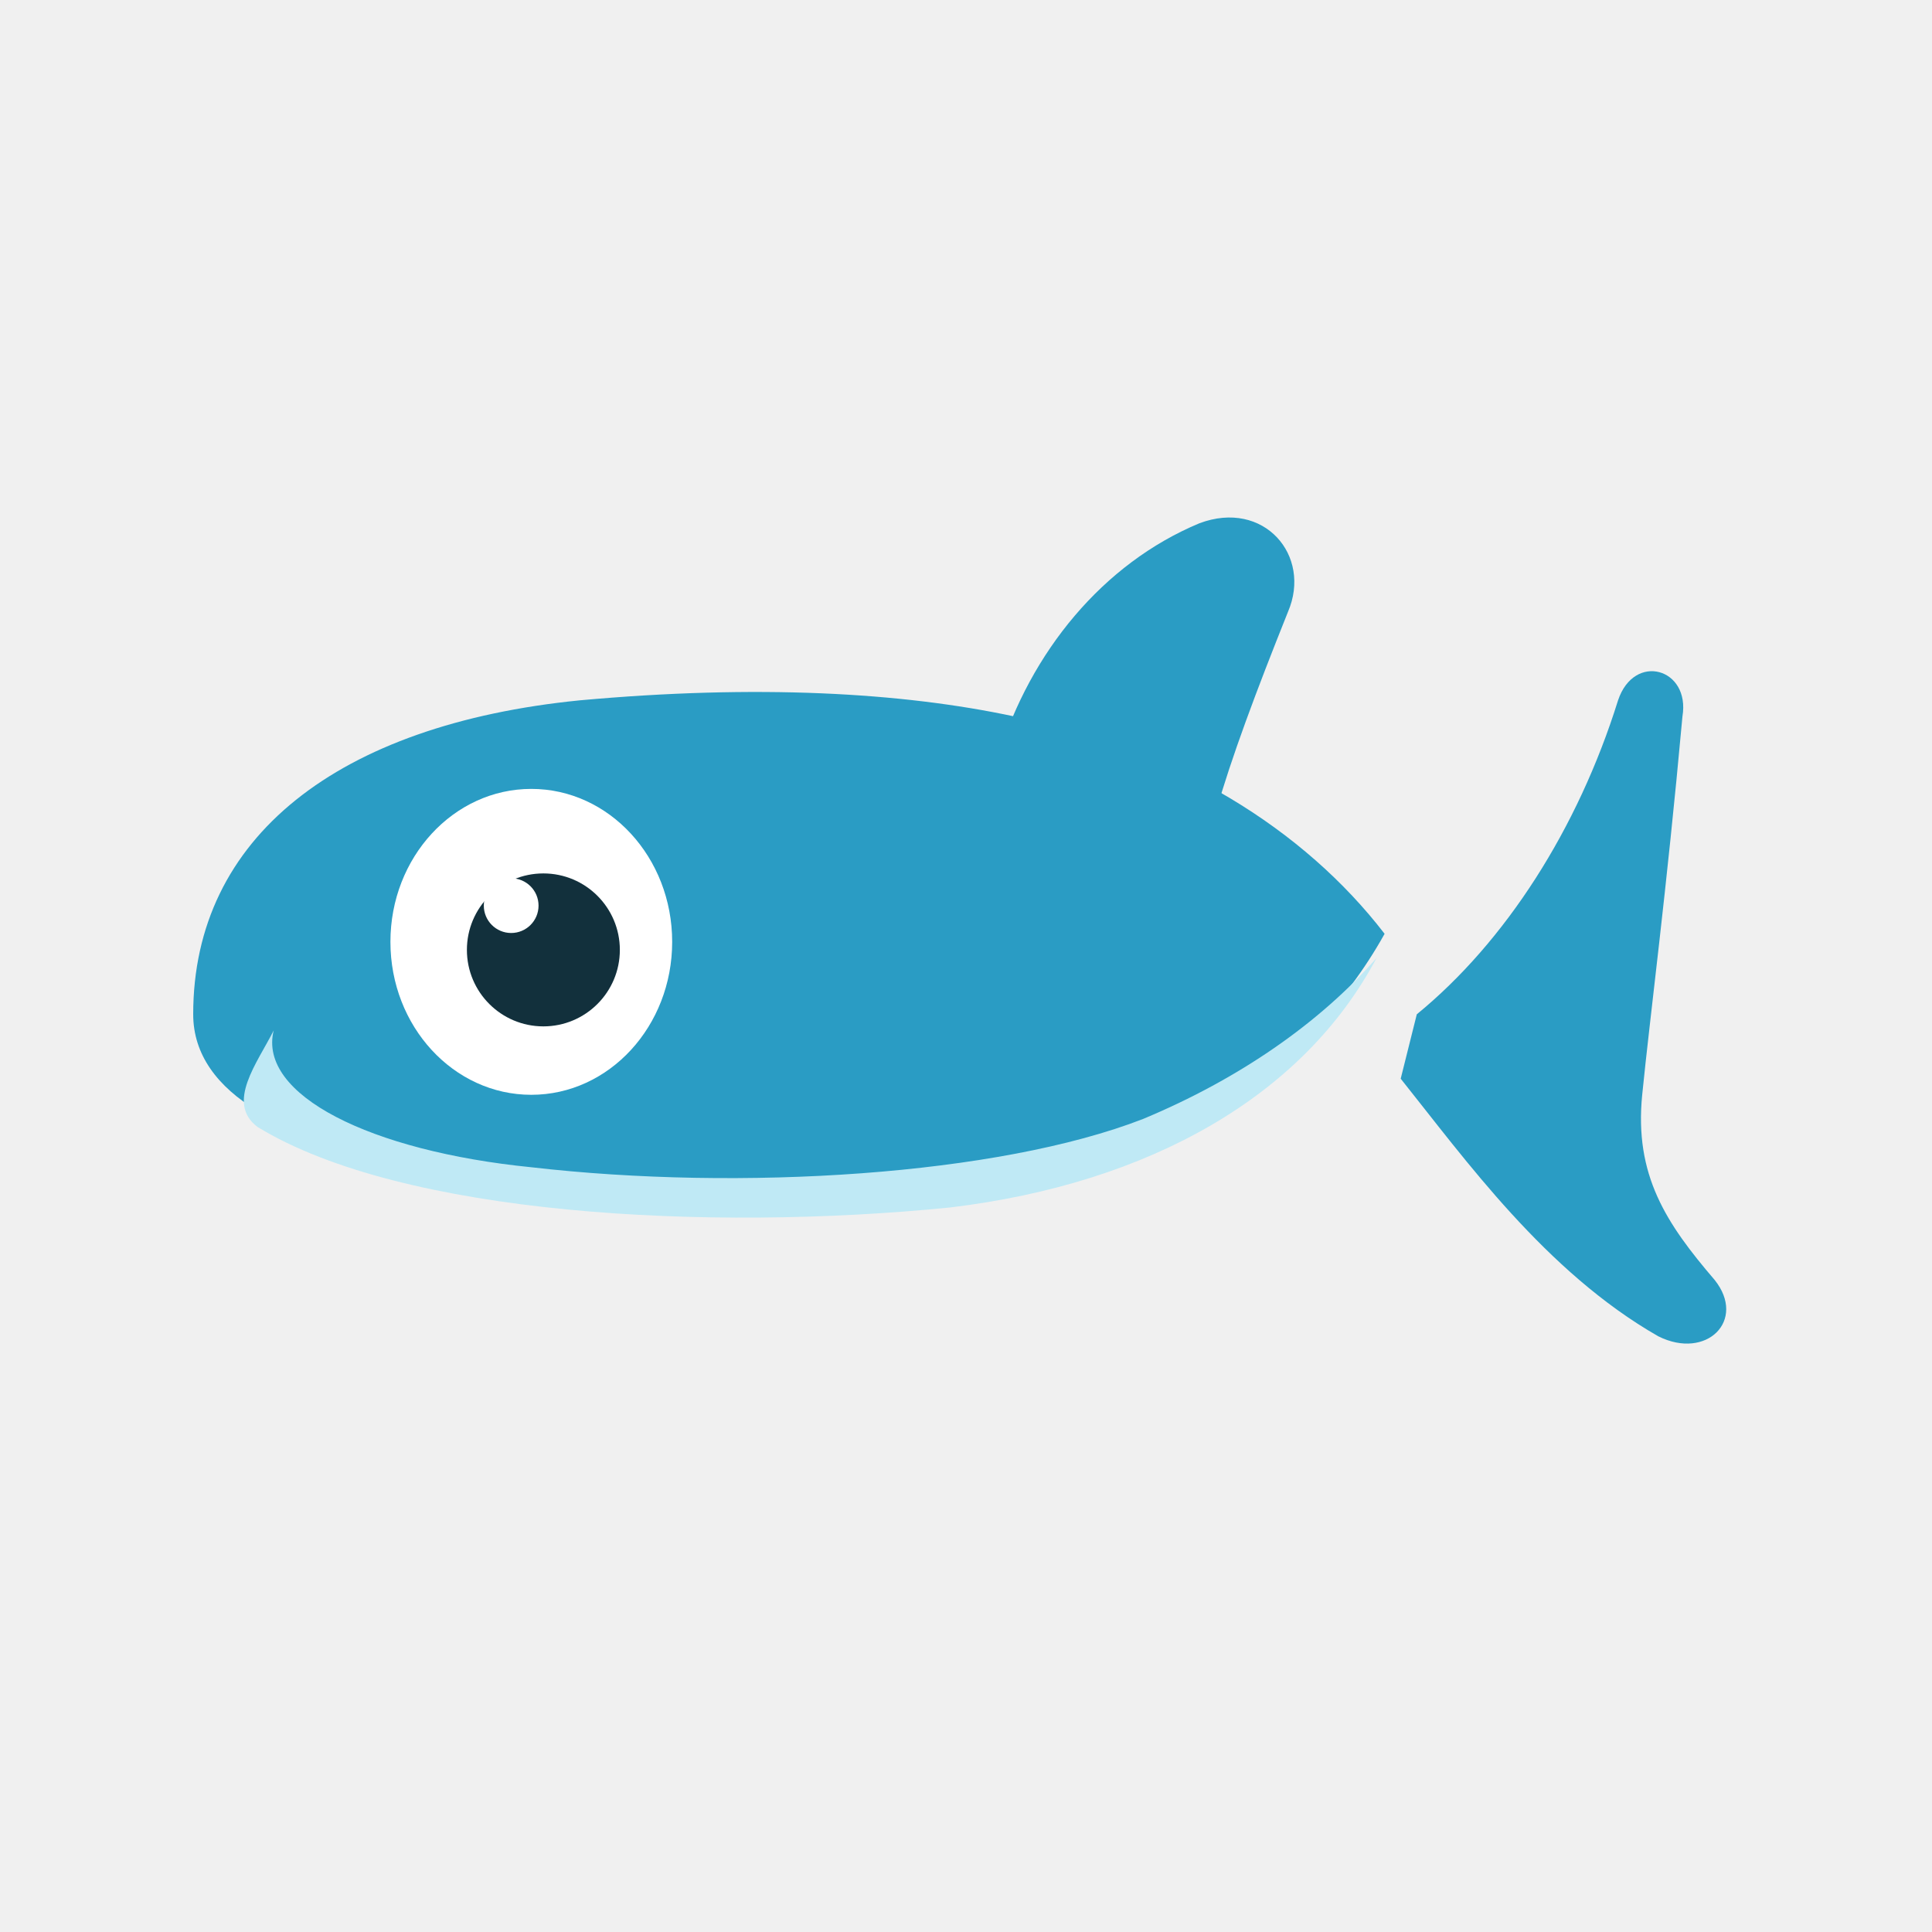
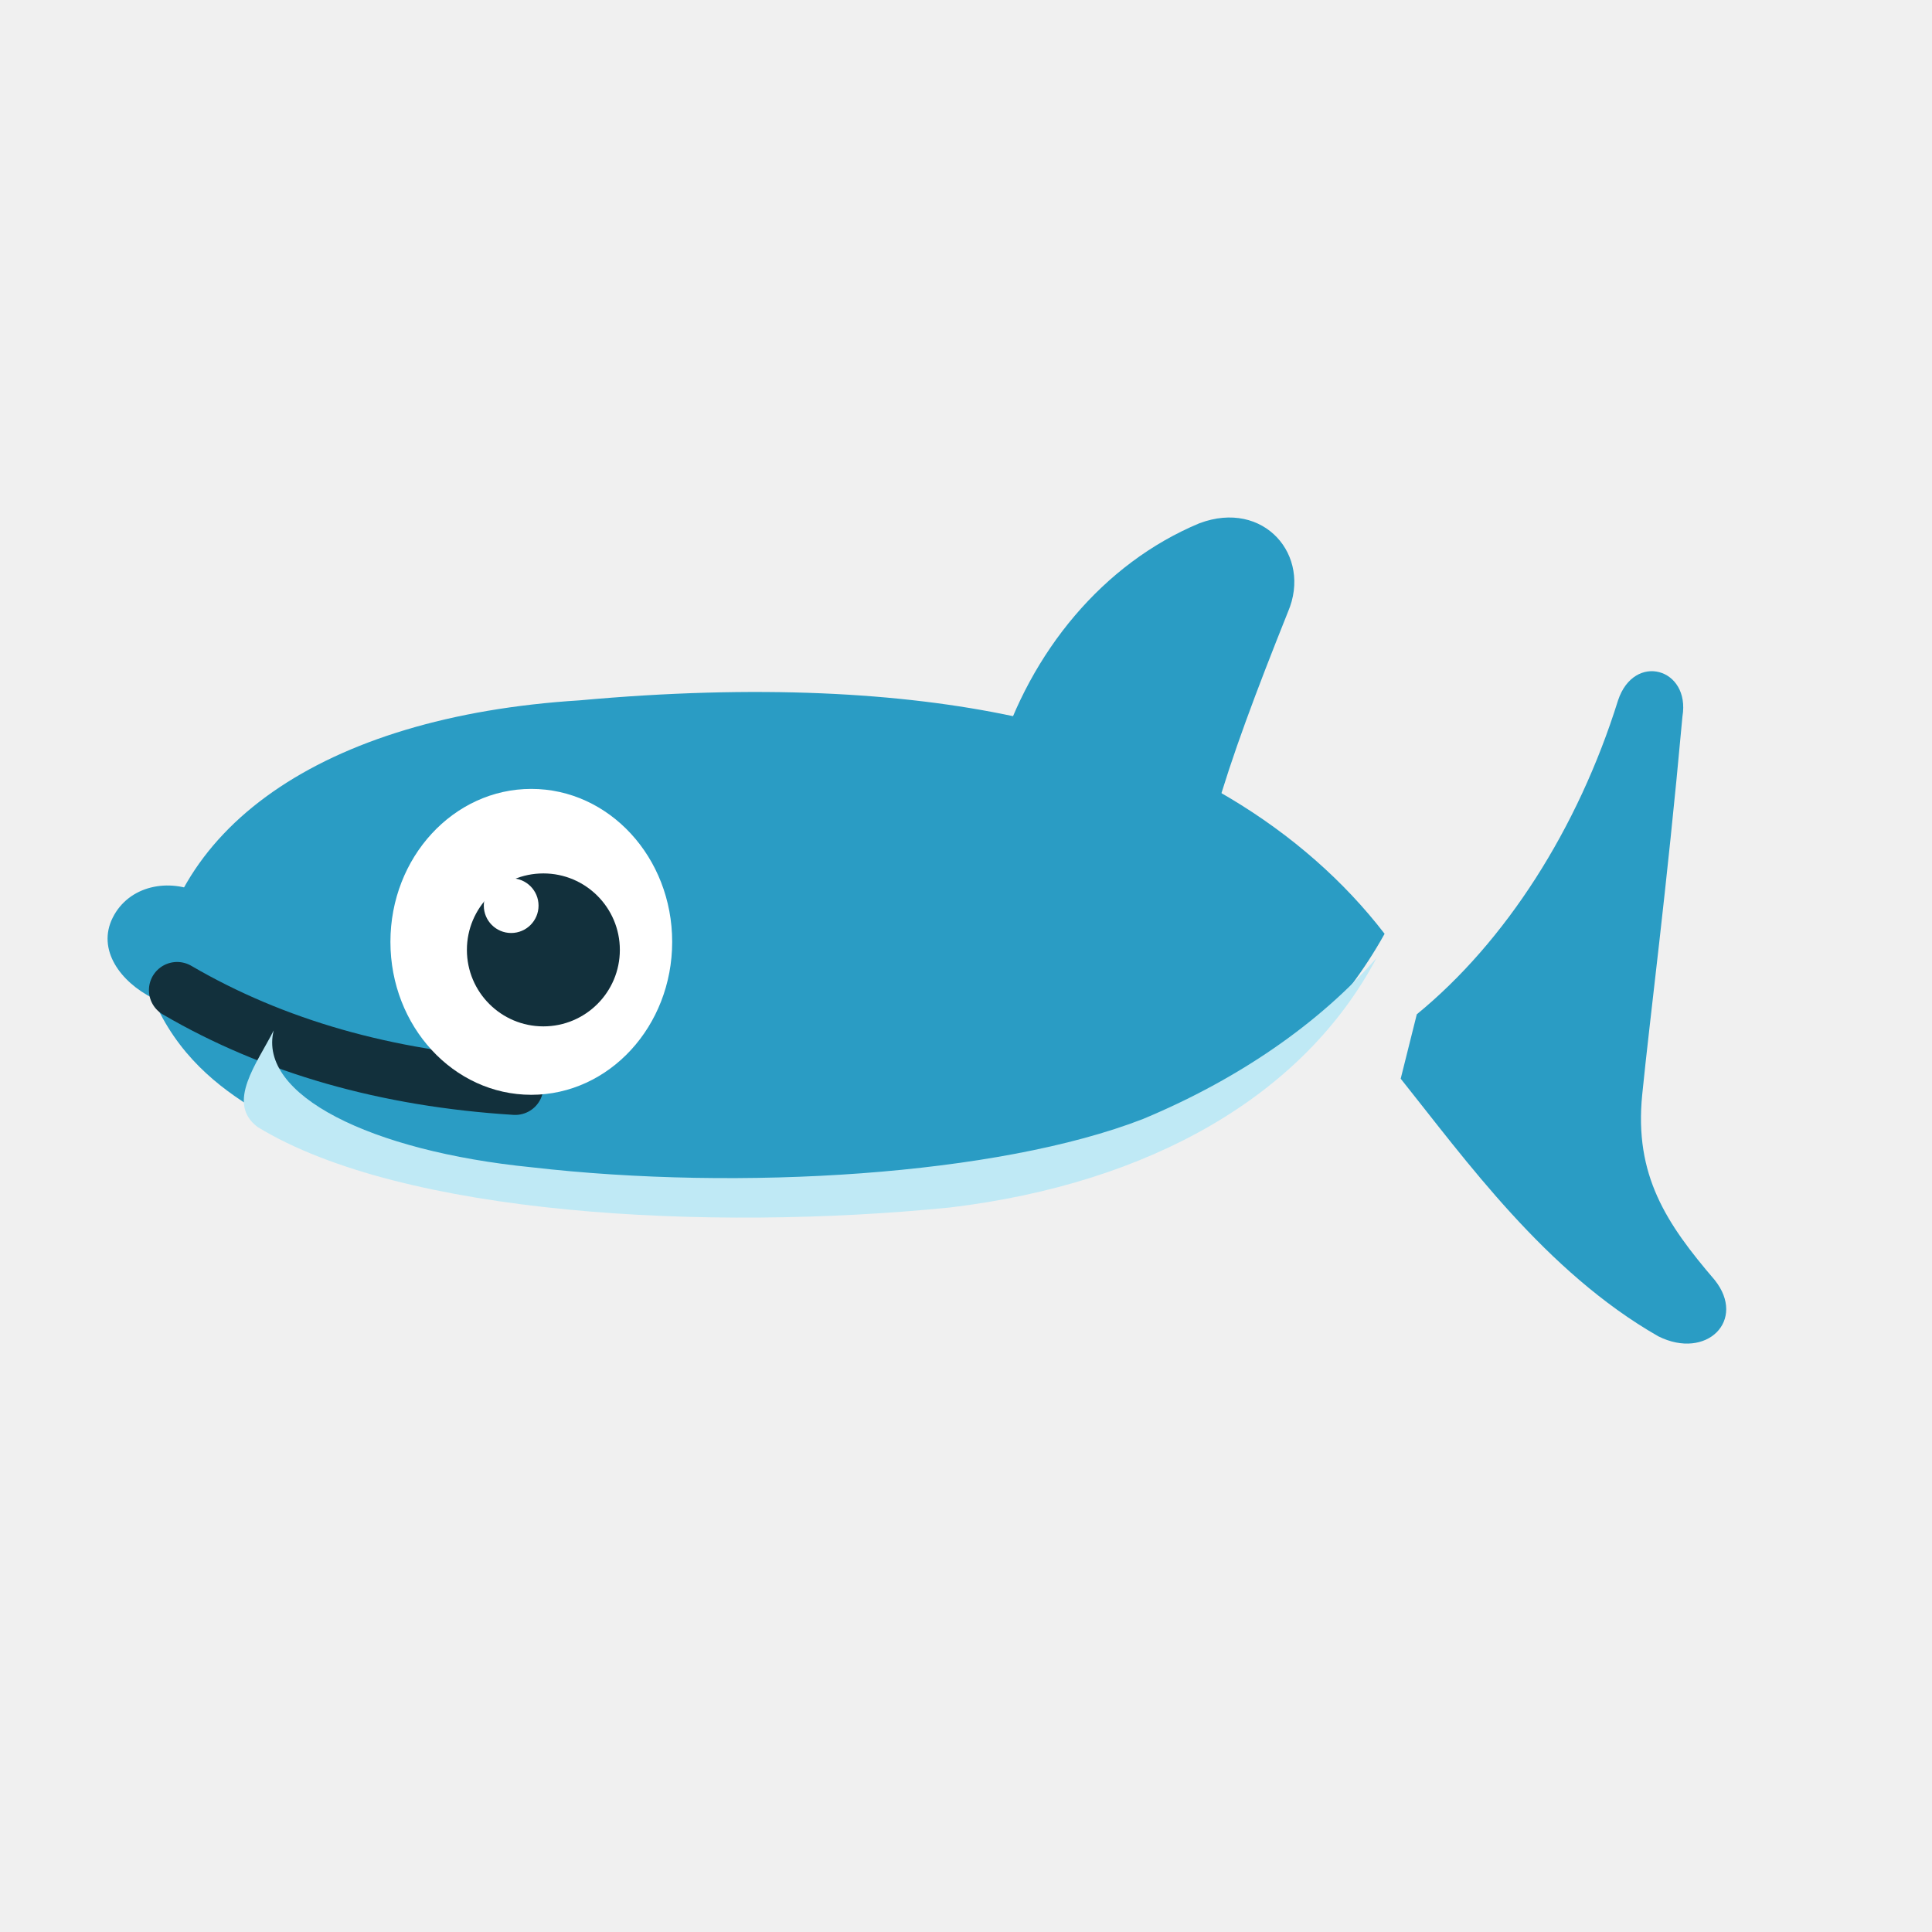
<svg xmlns="http://www.w3.org/2000/svg" viewBox="0 0 24 24" width="24" height="24" role="img" aria-label="NeoBot">
  <g>
    <path fill="#2A9CC4" d="M17.6 12.6 C18.7 11.7 19.6 10.3 20.1 8.7 C20.3 8.1 21 8.3 20.9 8.9                           C20.7 11.1 20.5 12.6 20.4 13.6 C20.3 14.6 20.7 15.2 21.3 15.9                           C21.7 16.4 21.2 16.9 20.6 16.6 C19.2 15.8 18.2 14.4 17.4 13.4 Z" />
    <path fill="#2A9CC4" d="M12.4 9.4 C12.8 8.1 13.7 7.0 14.9 6.5 C15.7 6.2 16.3 6.9 16.0 7.6                           C15.6 8.6 15.3 9.4 15.1 10.1 Z" />
-     <path fill="#2A9CC4" d="M2.4 12.6 C2.4 10.4 4.2 9.0 7.2 8.7 C9.4 8.5 11.2 8.6 12.6 8.9                           C14.6 9.3 16.2 10.3 17.2 11.6 C16.2 13.4 14.3 14.5 11.8 14.8                           C8.8 15.1 5.0 14.9 3.2 13.8 C2.7 13.5 2.4 13.1 2.4 12.6 Z" />
+     <path fill="#2A9CC4" d="M1.9 12.4 C2.0 10.3 4.0 8.9 7.2 8.7 C9.4 8.5 11.2 8.6 12.6 8.9                           C14.6 9.3 16.2 10.3 17.2 11.6 C16.2 13.4 14.3 14.5 11.8 14.8                           C8.8 15.1 5.0 14.9 3.2 13.8 C2.7 13.5 2.2 13.1 1.9 12.4 Z" />
+     <path fill="#2A9CC4" d="M1.9 12.4 C1.5 12.2 1.2 11.8 1.4 11.4 C1.6 11.0 2.1 10.9 2.5 11.1 L3.4 11.6 Z" />
+     <path fill="none" stroke="#12303C" stroke-width="0.7" stroke-linecap="round" d="M2.2 12.3 C3.4 13.0 4.8 13.4 6.4 13.5" />
    <path fill="#BFE9F5" d="M3.4 12.8 C3.2 13.6 4.6 14.3 6.6 14.5 C9.2 14.8 12.4 14.6 14.2 13.9                           C15.4 13.4 16.4 12.7 17.1 11.9 C16.2 13.6 14.3 14.7 11.8 15.0                           C8.8 15.3 5.0 15.1 3.2 14.0 C2.8 13.7 3.2 13.2 3.4 12.8 Z" />
  </g>
  <ellipse cx="6.6" cy="11.7" rx="1.75" ry="1.9" fill="#FFFFFF" />
  <circle cx="6.75" cy="11.8" r="0.95" fill="#12303C" />
  <circle cx="6.35" cy="11.25" r="0.34" fill="#FFFFFF" />
</svg>
